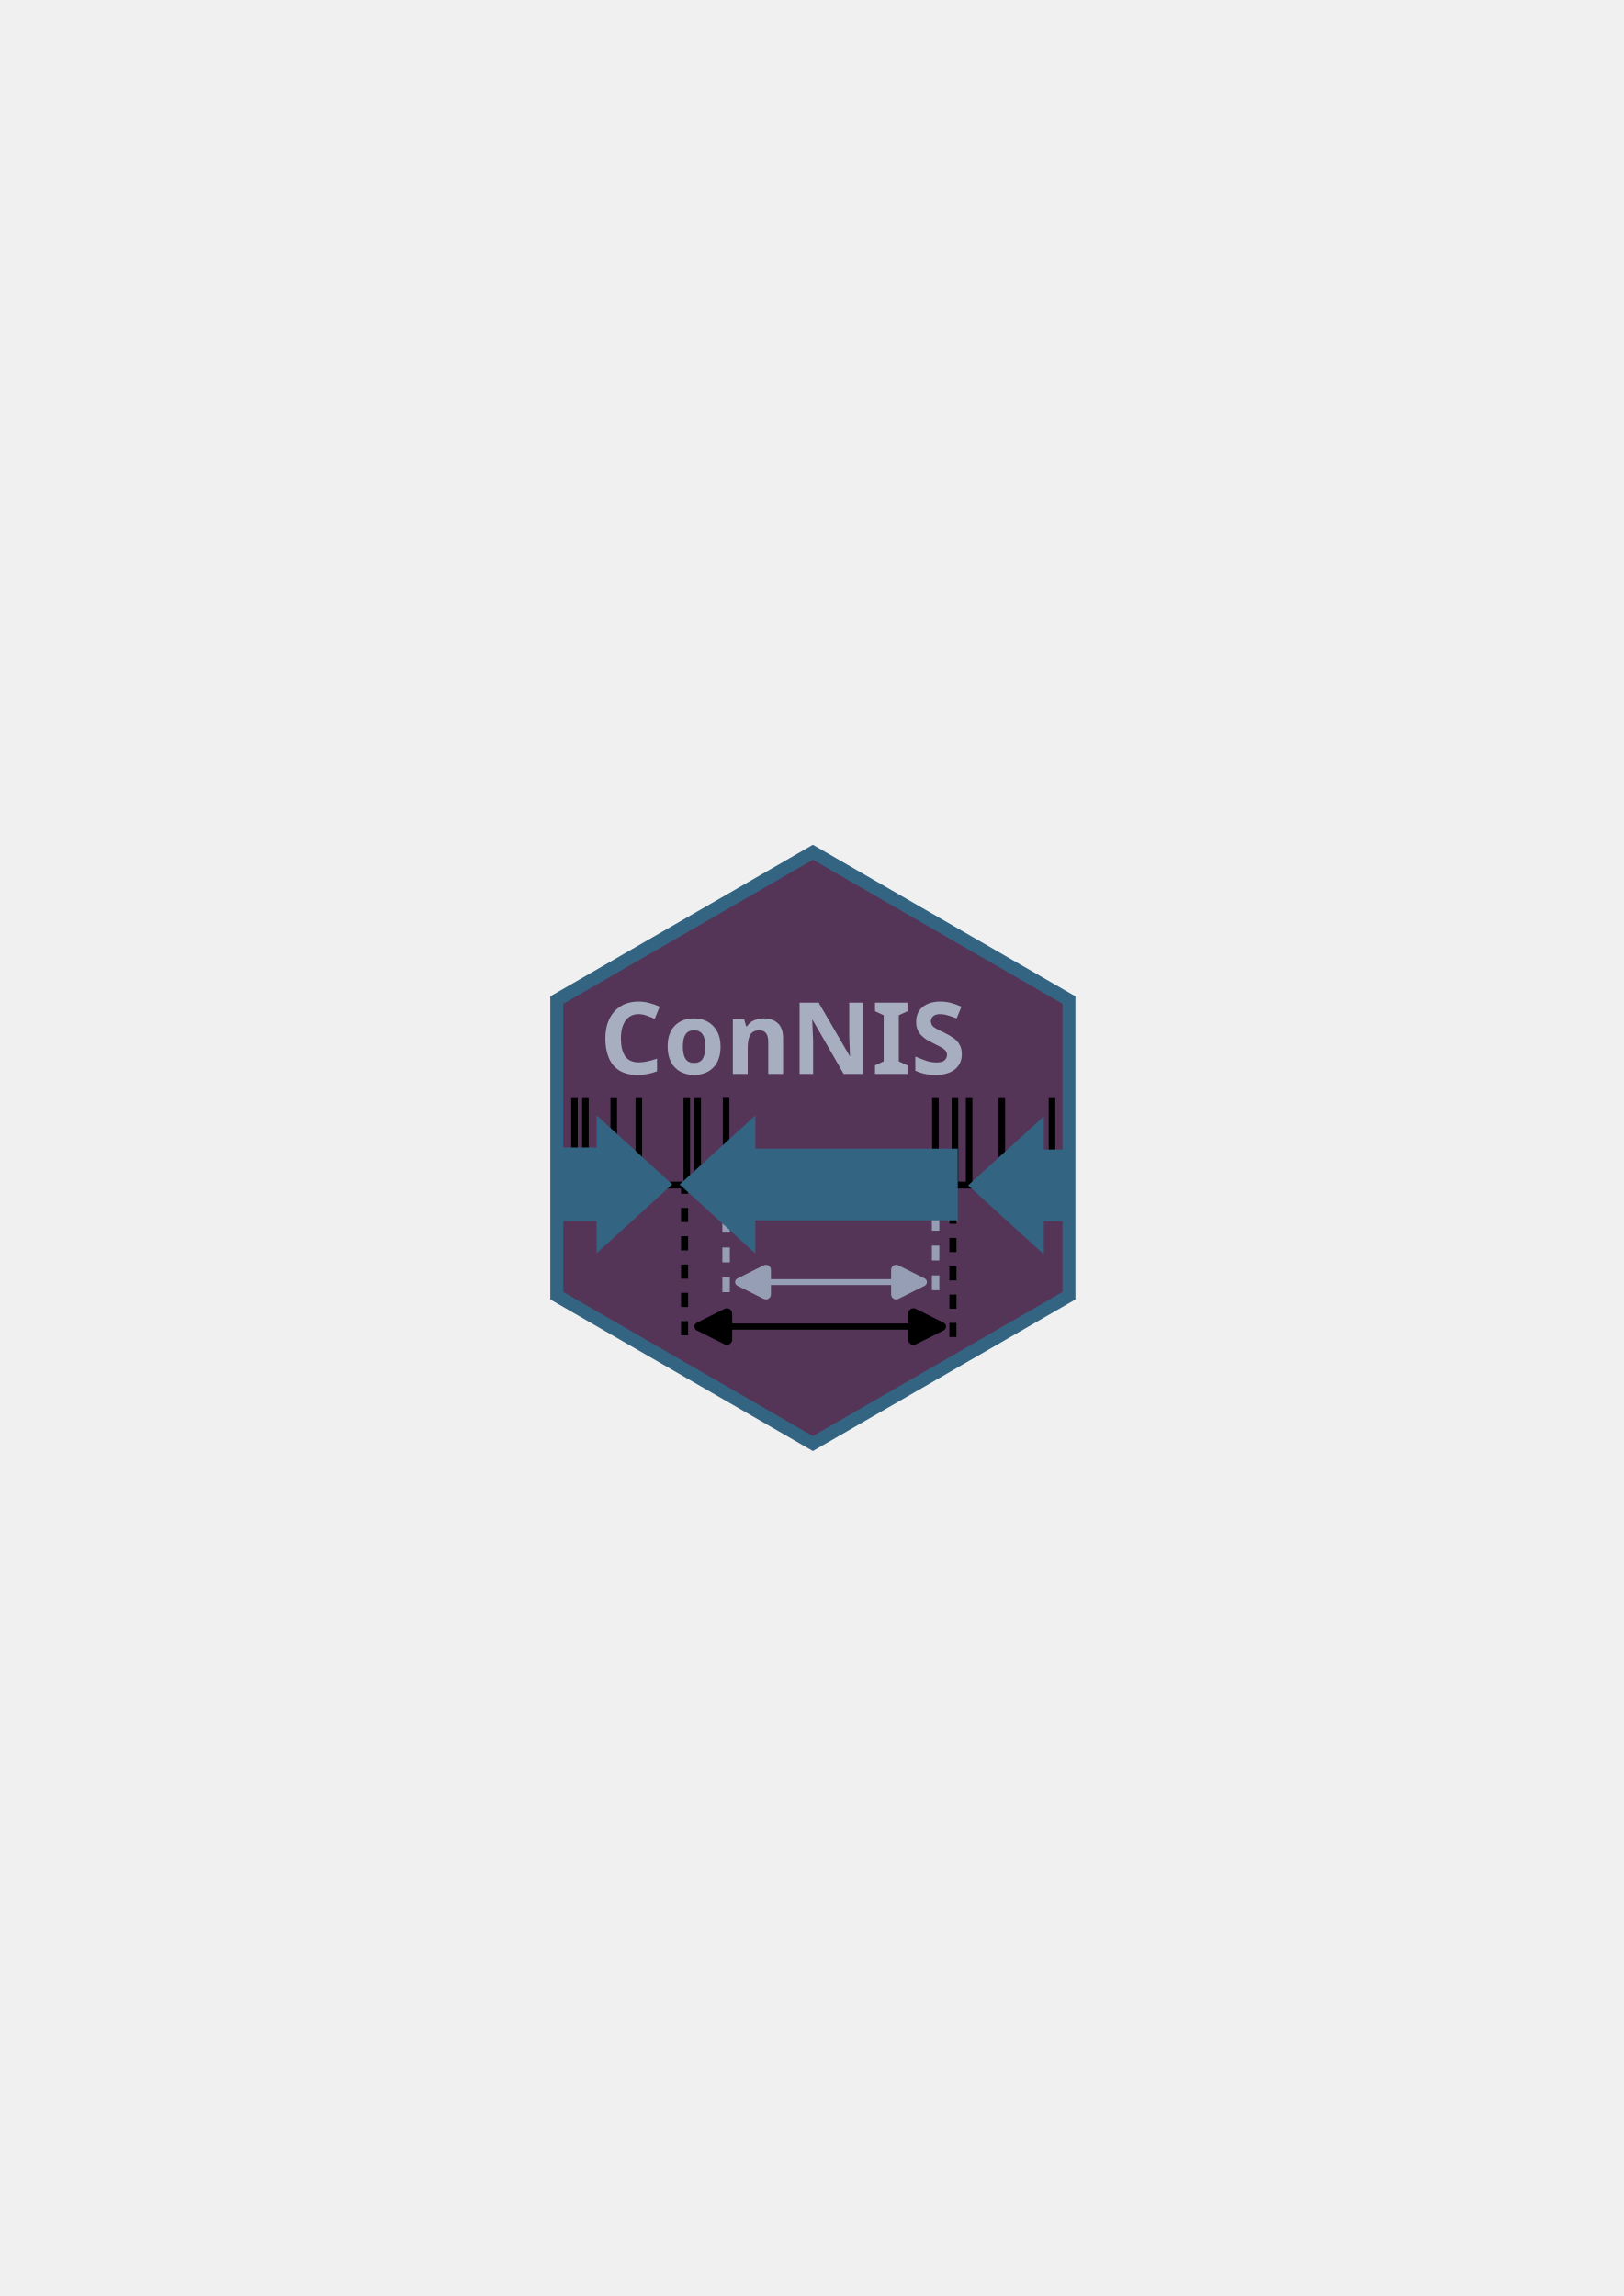
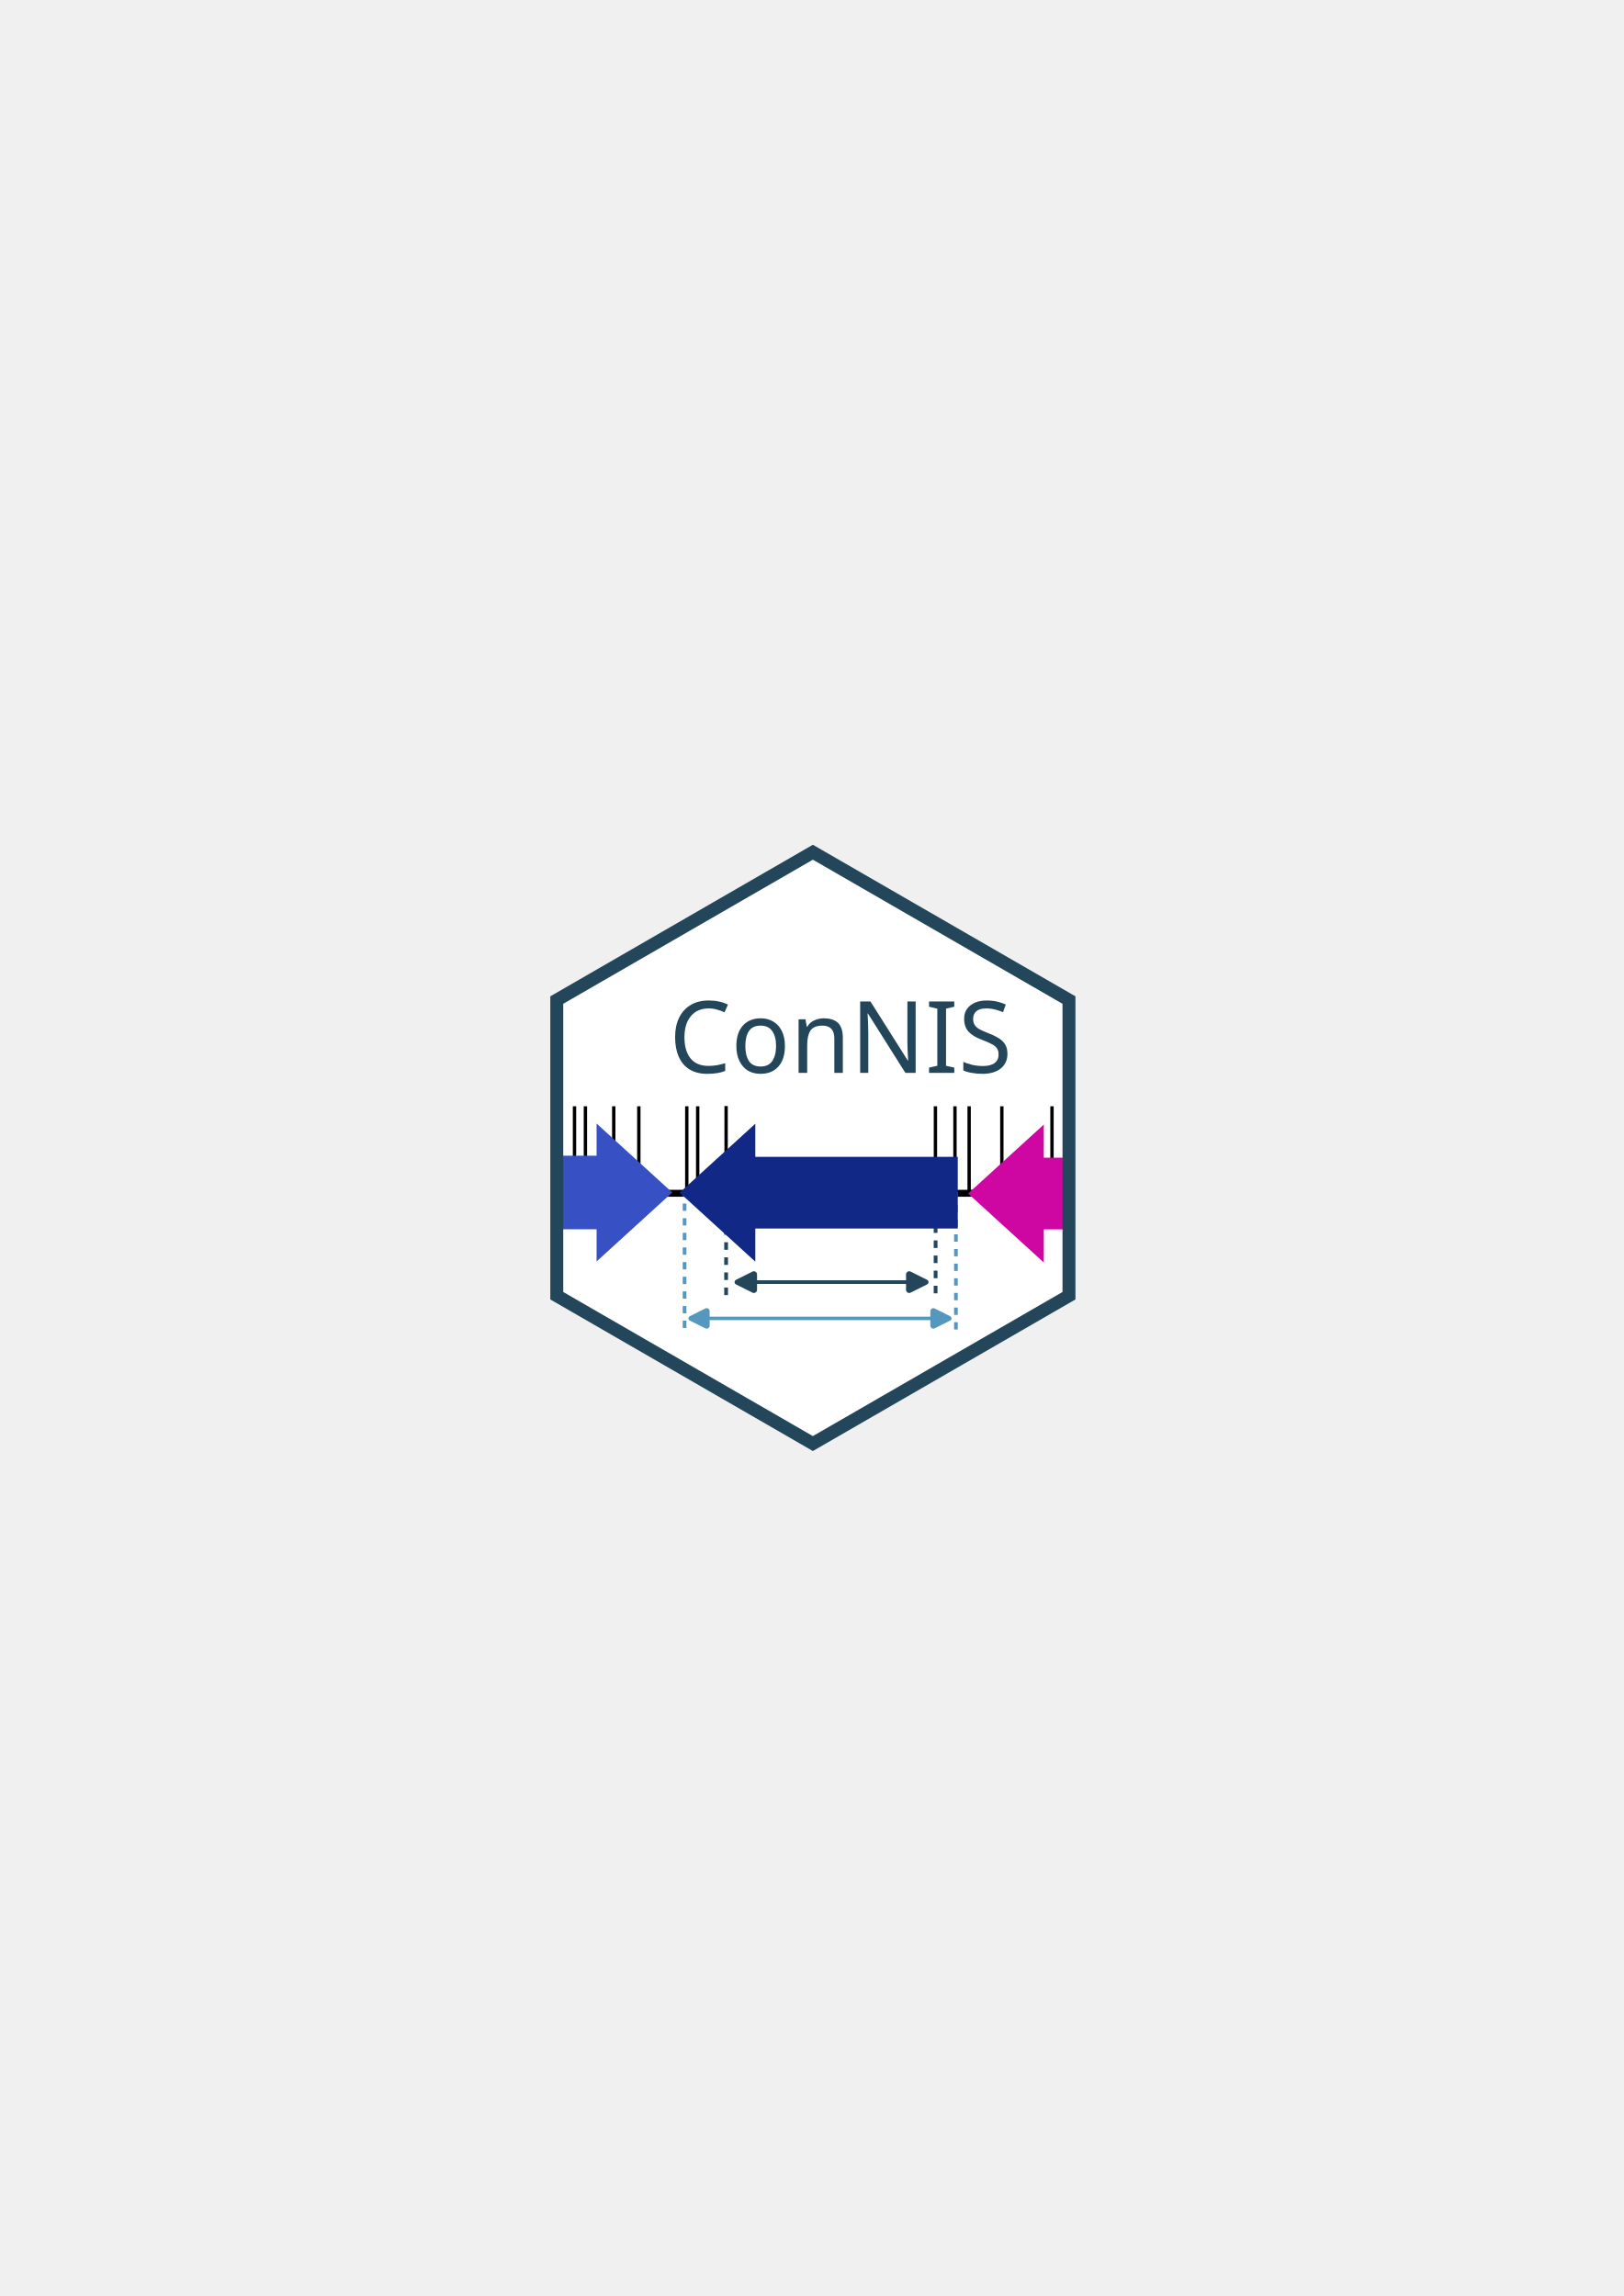
<svg xmlns="http://www.w3.org/2000/svg" width="210mm" height="297mm" viewBox="0 0 210 297" version="1.1" id="svg1">
  <defs id="defs1">
    <marker style="overflow:visible" id="RoundedArrow" refX="0" refY="0" orient="auto-start-reverse" markerWidth="1" markerHeight="1" viewBox="0 0 1 1" preserveAspectRatio="xMidYMid">
      <path transform="scale(0.7)" d="m -0.211,-4.106 6.422,3.211 a 1,1 90 0 1 0,1.789 L -0.211,4.106 A 1.236,1.236 31.717 0 1 -2,3 v -6 a 1.236,1.236 148.283 0 1 1.789,-1.106 z" style="fill:context-stroke;fill-rule:evenodd;stroke:none" id="path8" />
    </marker>
    <marker style="overflow:visible" id="marker7" refX="0" refY="0" orient="auto-start-reverse" markerWidth="1" markerHeight="1" viewBox="0 0 1 1" preserveAspectRatio="xMidYMid">
      <path transform="scale(0.7)" d="m -0.211,-4.106 6.422,3.211 a 1,1 90 0 1 0,1.789 L -0.211,4.106 A 1.236,1.236 31.717 0 1 -2,3 v -6 a 1.236,1.236 148.283 0 1 1.789,-1.106 z" style="fill:context-stroke;fill-rule:evenodd;stroke:none" id="path7" />
    </marker>
    <marker style="overflow:visible" id="RoundedArrow-2" refX="0" refY="0" orient="auto-start-reverse" markerWidth="1" markerHeight="1" viewBox="0 0 1 1" preserveAspectRatio="xMidYMid">
      <path transform="scale(0.7)" d="m -0.211,-4.106 6.422,3.211 a 1,1 90 0 1 0,1.789 L -0.211,4.106 A 1.236,1.236 31.717 0 1 -2,3 v -6 a 1.236,1.236 148.283 0 1 1.789,-1.106 z" style="fill:context-stroke;fill-rule:evenodd;stroke:none" id="path8-2" />
    </marker>
    <marker style="overflow:visible" id="marker7-6" refX="0" refY="0" orient="auto-start-reverse" markerWidth="1" markerHeight="1" viewBox="0 0 1 1" preserveAspectRatio="xMidYMid">
      <path transform="scale(0.7)" d="m -0.211,-4.106 6.422,3.211 a 1,1 90 0 1 0,1.789 L -0.211,4.106 A 1.236,1.236 31.717 0 1 -2,3 v -6 a 1.236,1.236 148.283 0 1 1.789,-1.106 z" style="fill:context-stroke;fill-rule:evenodd;stroke:none" id="path7-7" />
    </marker>
  </defs>
  <g id="layer1">
-     <path style="fill:#543558;fill-opacity:1;stroke:none;stroke-width:3.141;stroke-dasharray:none;stroke-opacity:1" id="path4" d="m 100.719,164.09 -62.156,35.886 -62.156,-35.886 0,-71.772 62.156,-35.886 62.156,35.886 z" transform="matrix(0.5328869,0,0,0.5328869,84.58261,80.16748)" />
-     <g id="g9" style="stroke:#000000;stroke-opacity:1" transform="matrix(0.5328869,0,0,0.5328869,52.31625,47.26625)">
-       <path style="fill:none;stroke:#000000;stroke-width:1.594;stroke-linecap:butt;stroke-linejoin:miter;stroke-dasharray:none;stroke-opacity:1" d="M 144.976,199.104 V 177.857" id="path5-4-7-7" />
-       <path style="fill:none;stroke:#000000;stroke-width:1.594;stroke-linecap:butt;stroke-linejoin:miter;stroke-dasharray:none;stroke-opacity:1" d="M 71.157,199.104 V 177.857" id="path5-4-7-8" />
-       <path style="fill:none;stroke:#000000;stroke-width:1.594;stroke-linecap:butt;stroke-linejoin:miter;stroke-dasharray:none;stroke-opacity:1" d="M 128.855,199.104 V 177.857" id="path5-4-7-8-3" />
-       <path style="fill:none;stroke:#000000;stroke-width:1.594;stroke-linecap:butt;stroke-linejoin:miter;stroke-dasharray:none;stroke-opacity:1" d="M 133.599,199.104 V 177.857" id="path5-4-7-4" />
-       <path style="fill:#a18e5d;fill-opacity:1;stroke:#000000;stroke-width:1.594;stroke-linecap:butt;stroke-linejoin:miter;stroke-dasharray:none;stroke-opacity:1" d="M 157.147,199.104 V 177.857" id="path5-4-7-74" />
-       <path style="fill:none;stroke:#000000;stroke-width:1.594;stroke-linecap:butt;stroke-linejoin:miter;stroke-dasharray:none;stroke-opacity:1" d="M 50.784,199.104 V 177.857" id="path5-4-7-563" />
-       <path style="fill:none;stroke:#000000;stroke-width:1.594;stroke-linecap:butt;stroke-linejoin:miter;stroke-dasharray:none;stroke-opacity:1" d="M 68.511,199.104 V 177.857" id="path5-4-7-84" />
-       <path style="fill:none;stroke:#000000;stroke-width:1.594;stroke-linecap:butt;stroke-linejoin:miter;stroke-dasharray:none;stroke-opacity:1" d="M 78.055,199.047 V 177.8" id="path5-4-7-84-7" />
-       <path style="fill:none;stroke:#000000;stroke-width:1.594;stroke-linecap:butt;stroke-linejoin:miter;stroke-dasharray:none;stroke-opacity:1" d="M 41.259,199.104 V 177.857" id="path5-4-7-40" />
-       <path style="fill:none;stroke:#000000;stroke-width:1.594;stroke-linecap:butt;stroke-linejoin:miter;stroke-dasharray:none;stroke-opacity:1" d="M 137.038,199.104 V 177.857" id="path5-4-7-75" />
-       <path style="fill:none;stroke:#000000;stroke-width:1.594;stroke-linecap:butt;stroke-linejoin:miter;stroke-dasharray:none;stroke-opacity:1" d="M 43.905,199.104 V 177.857" id="path5-4-7-756" />
-       <path style="fill:none;stroke:#000000;stroke-width:1.594;stroke-linecap:butt;stroke-linejoin:miter;stroke-dasharray:none;stroke-opacity:1" d="M 56.87,199.104 V 177.857" id="path5-4-7-48" />
+     <path style="fill:#ffffff;fill-opacity:1;stroke:none;stroke-width:3.141;stroke-dasharray:none;stroke-opacity:1" id="path10" d="m 100.719,164.09 -62.156,35.886 -62.156,-35.886 0,-71.772 62.156,-35.886 62.156,35.886 z" transform="matrix(0.5328869,0,0,0.5328869,84.58261,80.16748)" />
+     <path style="fill:#26383f;fill-opacity:0;stroke:none;stroke-width:3.141;stroke-dasharray:none;stroke-opacity:1" id="path4" d="m 100.719,164.09 -62.156,35.886 -62.156,-35.886 0,-71.772 62.156,-35.886 62.156,35.886 z" transform="matrix(0.2664435,0,0,0.2664435,94.85737,114.3266)" />
+     <g id="g9" style="stroke:#000000;stroke-width:0.813;stroke-dasharray:none;stroke-opacity:1" transform="matrix(0.5328869,0,0,0.5328869,52.31625,48.32458)">
+       <path style="fill:none;stroke:#000000;stroke-width:0.813;stroke-linecap:butt;stroke-linejoin:miter;stroke-dasharray:none;stroke-opacity:1" d="M 144.976,199.104 V 177.857" id="path5-4-7-7" />
+       <path style="fill:none;stroke:#000000;stroke-width:0.813;stroke-linecap:butt;stroke-linejoin:miter;stroke-dasharray:none;stroke-opacity:1" d="M 71.157,199.104 V 177.857" id="path5-4-7-8" />
+       <path style="fill:none;stroke:#000000;stroke-width:0.813;stroke-linecap:butt;stroke-linejoin:miter;stroke-dasharray:none;stroke-opacity:1" d="M 128.855,199.104 V 177.857" id="path5-4-7-8-3" />
+       <path style="fill:none;stroke:#000000;stroke-width:0.813;stroke-linecap:butt;stroke-linejoin:miter;stroke-dasharray:none;stroke-opacity:1" d="M 133.599,199.104 V 177.857" id="path5-4-7-4" />
+       <path style="fill:#a18e5d;fill-opacity:1;stroke:#000000;stroke-width:0.813;stroke-linecap:butt;stroke-linejoin:miter;stroke-dasharray:none;stroke-opacity:1" d="M 157.147,199.104 V 177.857" id="path5-4-7-74" />
+       <path style="fill:none;stroke:#000000;stroke-width:0.813;stroke-linecap:butt;stroke-linejoin:miter;stroke-dasharray:none;stroke-opacity:1" d="M 50.784,199.104 V 177.857" id="path5-4-7-563" />
+       <path style="fill:none;stroke:#000000;stroke-width:0.813;stroke-linecap:butt;stroke-linejoin:miter;stroke-dasharray:none;stroke-opacity:1" d="M 68.511,199.104 V 177.857" id="path5-4-7-84" />
+       <path style="fill:none;stroke:#000000;stroke-width:0.813;stroke-linecap:butt;stroke-linejoin:miter;stroke-dasharray:none;stroke-opacity:1" d="M 78.055,199.047 V 177.8" id="path5-4-7-84-7" />
+       <path style="fill:none;stroke:#000000;stroke-width:0.813;stroke-linecap:butt;stroke-linejoin:miter;stroke-dasharray:none;stroke-opacity:1" d="M 41.259,199.104 V 177.857" id="path5-4-7-40" />
+       <path style="fill:none;stroke:#000000;stroke-width:0.813;stroke-linecap:butt;stroke-linejoin:miter;stroke-dasharray:none;stroke-opacity:1" d="M 137.038,199.104 V 177.857" id="path5-4-7-75" />
+       <path style="fill:none;stroke:#000000;stroke-width:0.813;stroke-linecap:butt;stroke-linejoin:miter;stroke-dasharray:none;stroke-opacity:1" d="M 43.905,199.104 V 177.857" id="path5-4-7-756" />
+       <path style="fill:none;stroke:#000000;stroke-width:0.813;stroke-linecap:butt;stroke-linejoin:miter;stroke-dasharray:none;stroke-opacity:1" d="M 56.87,199.104 V 177.857" id="path5-4-7-48" />
    </g>
-     <path style="fill:none;stroke:#000000;stroke-width:0.896;stroke-linecap:butt;stroke-linejoin:miter;stroke-dasharray:none;stroke-opacity:1" d="M 72.08,153.299 H 138.49" id="path5" />
-     <path style="fill:none;stroke:#959eb4;stroke-width:0.963;stroke-linecap:butt;stroke-linejoin:miter;stroke-dasharray:1.926, 1.926;stroke-dashoffset:0;stroke-opacity:1" d="M 121.005,166.903 V 152.345" id="path5-4-7-46" />
-     <path style="fill:none;stroke:#959eb4;stroke-width:0.963;stroke-linecap:butt;stroke-linejoin:miter;stroke-dasharray:1.926, 1.926;stroke-dashoffset:0;stroke-opacity:1" d="M 93.911,167.147 V 152.588" id="path5-4-7-84-7-1" />
-     <path style="fill:none;stroke:#959eb4;stroke-width:0.755;stroke-linecap:butt;stroke-linejoin:miter;stroke-dasharray:none;stroke-opacity:1;marker-start:url(#RoundedArrow);marker-end:url(#marker7)" d="M 98.651,165.848 H 116.31" id="path6" />
-     <path style="fill:#000000;fill-opacity:1;stroke:#000000;stroke-width:0.915;stroke-linecap:butt;stroke-linejoin:miter;stroke-dasharray:1.831, 1.831;stroke-dashoffset:0;stroke-opacity:1" d="M 123.246,172.95 V 153.17" id="path5-4-7-46-3" />
-     <path style="fill:#000000;fill-opacity:1;stroke:#000000;stroke-width:0.915;stroke-linecap:butt;stroke-linejoin:miter;stroke-dasharray:1.831, 1.831;stroke-dashoffset:0;stroke-opacity:1" d="M 88.537,172.73 V 153.284" id="path5-4-7-84-7-1-4" />
-     <path style="fill:#000000;fill-opacity:1;stroke:#000000;stroke-width:0.798;stroke-linecap:butt;stroke-linejoin:miter;stroke-dasharray:none;stroke-opacity:1;marker-start:url(#RoundedArrow-2);marker-end:url(#marker7-6)" d="M 93.583,171.6 H 118.574" id="path6-1" />
-     <g id="g10" style="fill:#336583;fill-opacity:1" transform="matrix(0.5328869,0,0,0.5328869,52.31625,47.26625)">
-       <path style="fill:#336583;fill-opacity:1;stroke:none;stroke-width:1.341;stroke-opacity:1" id="path3" d="m 170.601,58.859 -61.565,35.545 0,-71.09 z" transform="matrix(-0.2983281,0,0,-0.4710169,117.6703,226.5574)" />
-       <rect style="fill:#336583;fill-opacity:1;stroke:none;stroke-width:0.636;stroke-opacity:1" id="rect4" width="49.738" height="17.402" x="84.54" y="190.133" />
-       <path style="fill:#336583;fill-opacity:1;stroke:none;stroke-width:1.341;stroke-opacity:1" id="path3-1" d="m 170.601,58.859 -61.565,35.545 0,-71.09 z" transform="matrix(-0.2983281,0,0,-0.4710169,187.6846,226.7636)" />
-       <rect style="fill:#336583;fill-opacity:1;stroke:none;stroke-width:0.225;stroke-opacity:1" id="rect4-2" width="6.205" height="17.402" x="154.554" y="190.339" />
-       <path style="fill:#336583;fill-opacity:1;stroke:none;stroke-width:1.341;stroke-opacity:1" id="path3-9" d="m 170.601,58.859 -61.565,35.545 0,-71.09 z" transform="matrix(0.2983281,0,0,0.4710169,14.08986,171.0628)" />
-       <rect style="fill:#336583;fill-opacity:1;stroke:none;stroke-width:0.271;stroke-opacity:1" id="rect4-97" width="8.782" height="17.863" x="38.045" y="189.855" />
+     <path style="fill:none;stroke:#000000;stroke-width:0.896;stroke-linecap:butt;stroke-linejoin:miter;stroke-dasharray:none;stroke-opacity:1" d="M 72.08,154.357 H 138.49" id="path5" />
+     <path style="fill:none;stroke:#23465a;stroke-width:0.488;stroke-linecap:butt;stroke-linejoin:miter;stroke-dasharray:0.977, 0.977;stroke-dashoffset:0;stroke-opacity:1" d="m 121.005,167.296 v -13.893" id="path5-4-7-46" />
+     <path style="fill:none;stroke:#23465a;stroke-width:0.488;stroke-linecap:butt;stroke-linejoin:miter;stroke-dasharray:0.977, 0.977;stroke-dashoffset:0;stroke-opacity:1" d="M 93.911,167.528 V 153.635" id="path5-4-7-84-7-1" />
+     <path style="fill:none;stroke:#23465a;stroke-width:0.474;stroke-linecap:butt;stroke-linejoin:miter;stroke-dasharray:none;stroke-opacity:1;marker-start:url(#RoundedArrow);marker-end:url(#marker7)" d="m 97.249,165.848 h 20.595" id="path6" />
+     <path style="fill:#000000;fill-opacity:1;stroke:#5697bd;stroke-width:0.474;stroke-linecap:butt;stroke-linejoin:miter;stroke-dasharray:0.947, 0.947;stroke-dashoffset:0;stroke-opacity:1" d="M 123.634,171.979 V 154.228" id="path5-4-7-46-3" />
+     <path style="fill:#000000;fill-opacity:1;stroke:#5697bd;stroke-width:0.474;stroke-linecap:butt;stroke-linejoin:miter;stroke-dasharray:0.947, 0.947;stroke-dashoffset:0;stroke-opacity:1" d="M 88.537,171.782 V 154.33" id="path5-4-7-84-7-1-4" />
+     <path style="fill:#000000;fill-opacity:1;stroke:#5697bd;stroke-width:0.447;stroke-linecap:butt;stroke-linejoin:miter;stroke-dasharray:none;stroke-opacity:1;marker-start:url(#RoundedArrow-2);marker-end:url(#marker7-6)" d="M 91.154,170.542 H 120.95" id="path6-1" />
+     <g id="g2" style="fill:#112887;fill-opacity:1" transform="translate(0,1.058333)">
+       <path style="fill:#112887;fill-opacity:1;stroke:none;stroke-width:1.341;stroke-opacity:1" id="path3" d="m 170.601,58.859 -61.565,35.545 0,-71.09 z" transform="matrix(-0.1589751,0,0,-0.2509988,115.0212,167.9957)" />
+       <rect style="fill:#112887;fill-opacity:1;stroke:none;stroke-width:0.339;stroke-opacity:1" id="rect4" width="26.505" height="9.273" x="97.366" y="148.585" />
    </g>
-     <text xml:space="preserve" style="font-style:normal;font-variant:normal;font-weight:bold;font-stretch:normal;font-size:12.921px;line-height:1.25;font-family:sans-serif;-inkscape-font-specification:'sans-serif Bold';fill:#a7aec0;fill-opacity:1;stroke-width:1.056;stroke-dasharray:none" x="77.539" y="138.918" id="text9">
-       <tspan id="tspan9" style="font-style:normal;font-variant:normal;font-weight:bold;font-stretch:normal;font-family:sans-serif;-inkscape-font-specification:'sans-serif Bold';fill:#a7aec0;fill-opacity:1;stroke-width:1.056;stroke-dasharray:none" x="77.539" y="138.918">ConNIS</tspan>
+     <g id="g3" style="fill:#ce07a2;fill-opacity:1" transform="translate(0,1.058333)">
+       <path style="fill:#ce07a2;fill-opacity:1;stroke:none;stroke-width:1.341;stroke-opacity:1" id="path3-1" d="m 170.601,58.859 -61.565,35.545 0,-71.09 z" transform="matrix(-0.1589751,0,0,-0.2509988,152.3309,168.1056)" />
+       <rect style="fill:#ce07a2;fill-opacity:1;stroke:none;stroke-width:0.12;stroke-opacity:1" id="rect4-2" width="3.307" height="9.273" x="134.676" y="148.695" />
+     </g>
+     <g id="g1" style="fill:#3751c4;fill-opacity:1" transform="translate(0,1.058333)">
+       <path style="fill:#3751c4;fill-opacity:1;stroke:none;stroke-width:1.341;stroke-opacity:1" id="path3-9" d="m 170.601,58.859 -61.565,35.545 0,-71.09 z" transform="matrix(0.1589751,0,0,0.2509988,59.82455,138.4234)" />
+       <rect style="fill:#3751c4;fill-opacity:1;stroke:none;stroke-width:0.144;stroke-opacity:1" id="rect4-97" width="4.68" height="9.519" x="72.59" y="148.437" />
+     </g>
+     <text xml:space="preserve" style="font-style:normal;font-variant:normal;font-weight:normal;font-stretch:normal;font-size:12.79px;line-height:0.25;font-family:'Apple SD Gothic Neo';-inkscape-font-specification:'Apple SD Gothic Neo';fill:#23465a;fill-opacity:1;stroke-width:1.046;stroke-dasharray:none" x="87.426" y="137.376" id="text9" transform="scale(0.98988,1.010223)">
+       <tspan id="tspan9" style="font-style:normal;font-variant:normal;font-weight:normal;font-stretch:normal;line-height:0.25;font-family:'Apple SD Gothic Neo';-inkscape-font-specification:'Apple SD Gothic Neo';fill:#23465a;fill-opacity:1;stroke-width:1.046;stroke-dasharray:none" x="87.426" y="137.376">ConNIS</tspan>
    </text>
-     <path style="fill:none;fill-opacity:1;stroke:#336583;stroke-width:3.141;stroke-dasharray:none;stroke-opacity:1" id="path9" d="m 100.719,164.09 -62.156,35.886 -62.156,-35.886 0,-71.772 62.156,-35.886 62.156,35.886 z" transform="matrix(0.5328869,0,0,0.5328869,84.58261,80.16748)" />
+     <path style="fill:none;fill-opacity:1;stroke:#23465a;stroke-width:3.141;stroke-dasharray:none;stroke-opacity:1" id="path9" d="m 100.719,164.09 -62.156,35.886 -62.156,-35.886 0,-71.772 62.156,-35.886 62.156,35.886 z" transform="matrix(0.5328869,0,0,0.5328869,84.58261,80.16748)" />
  </g>
</svg>
